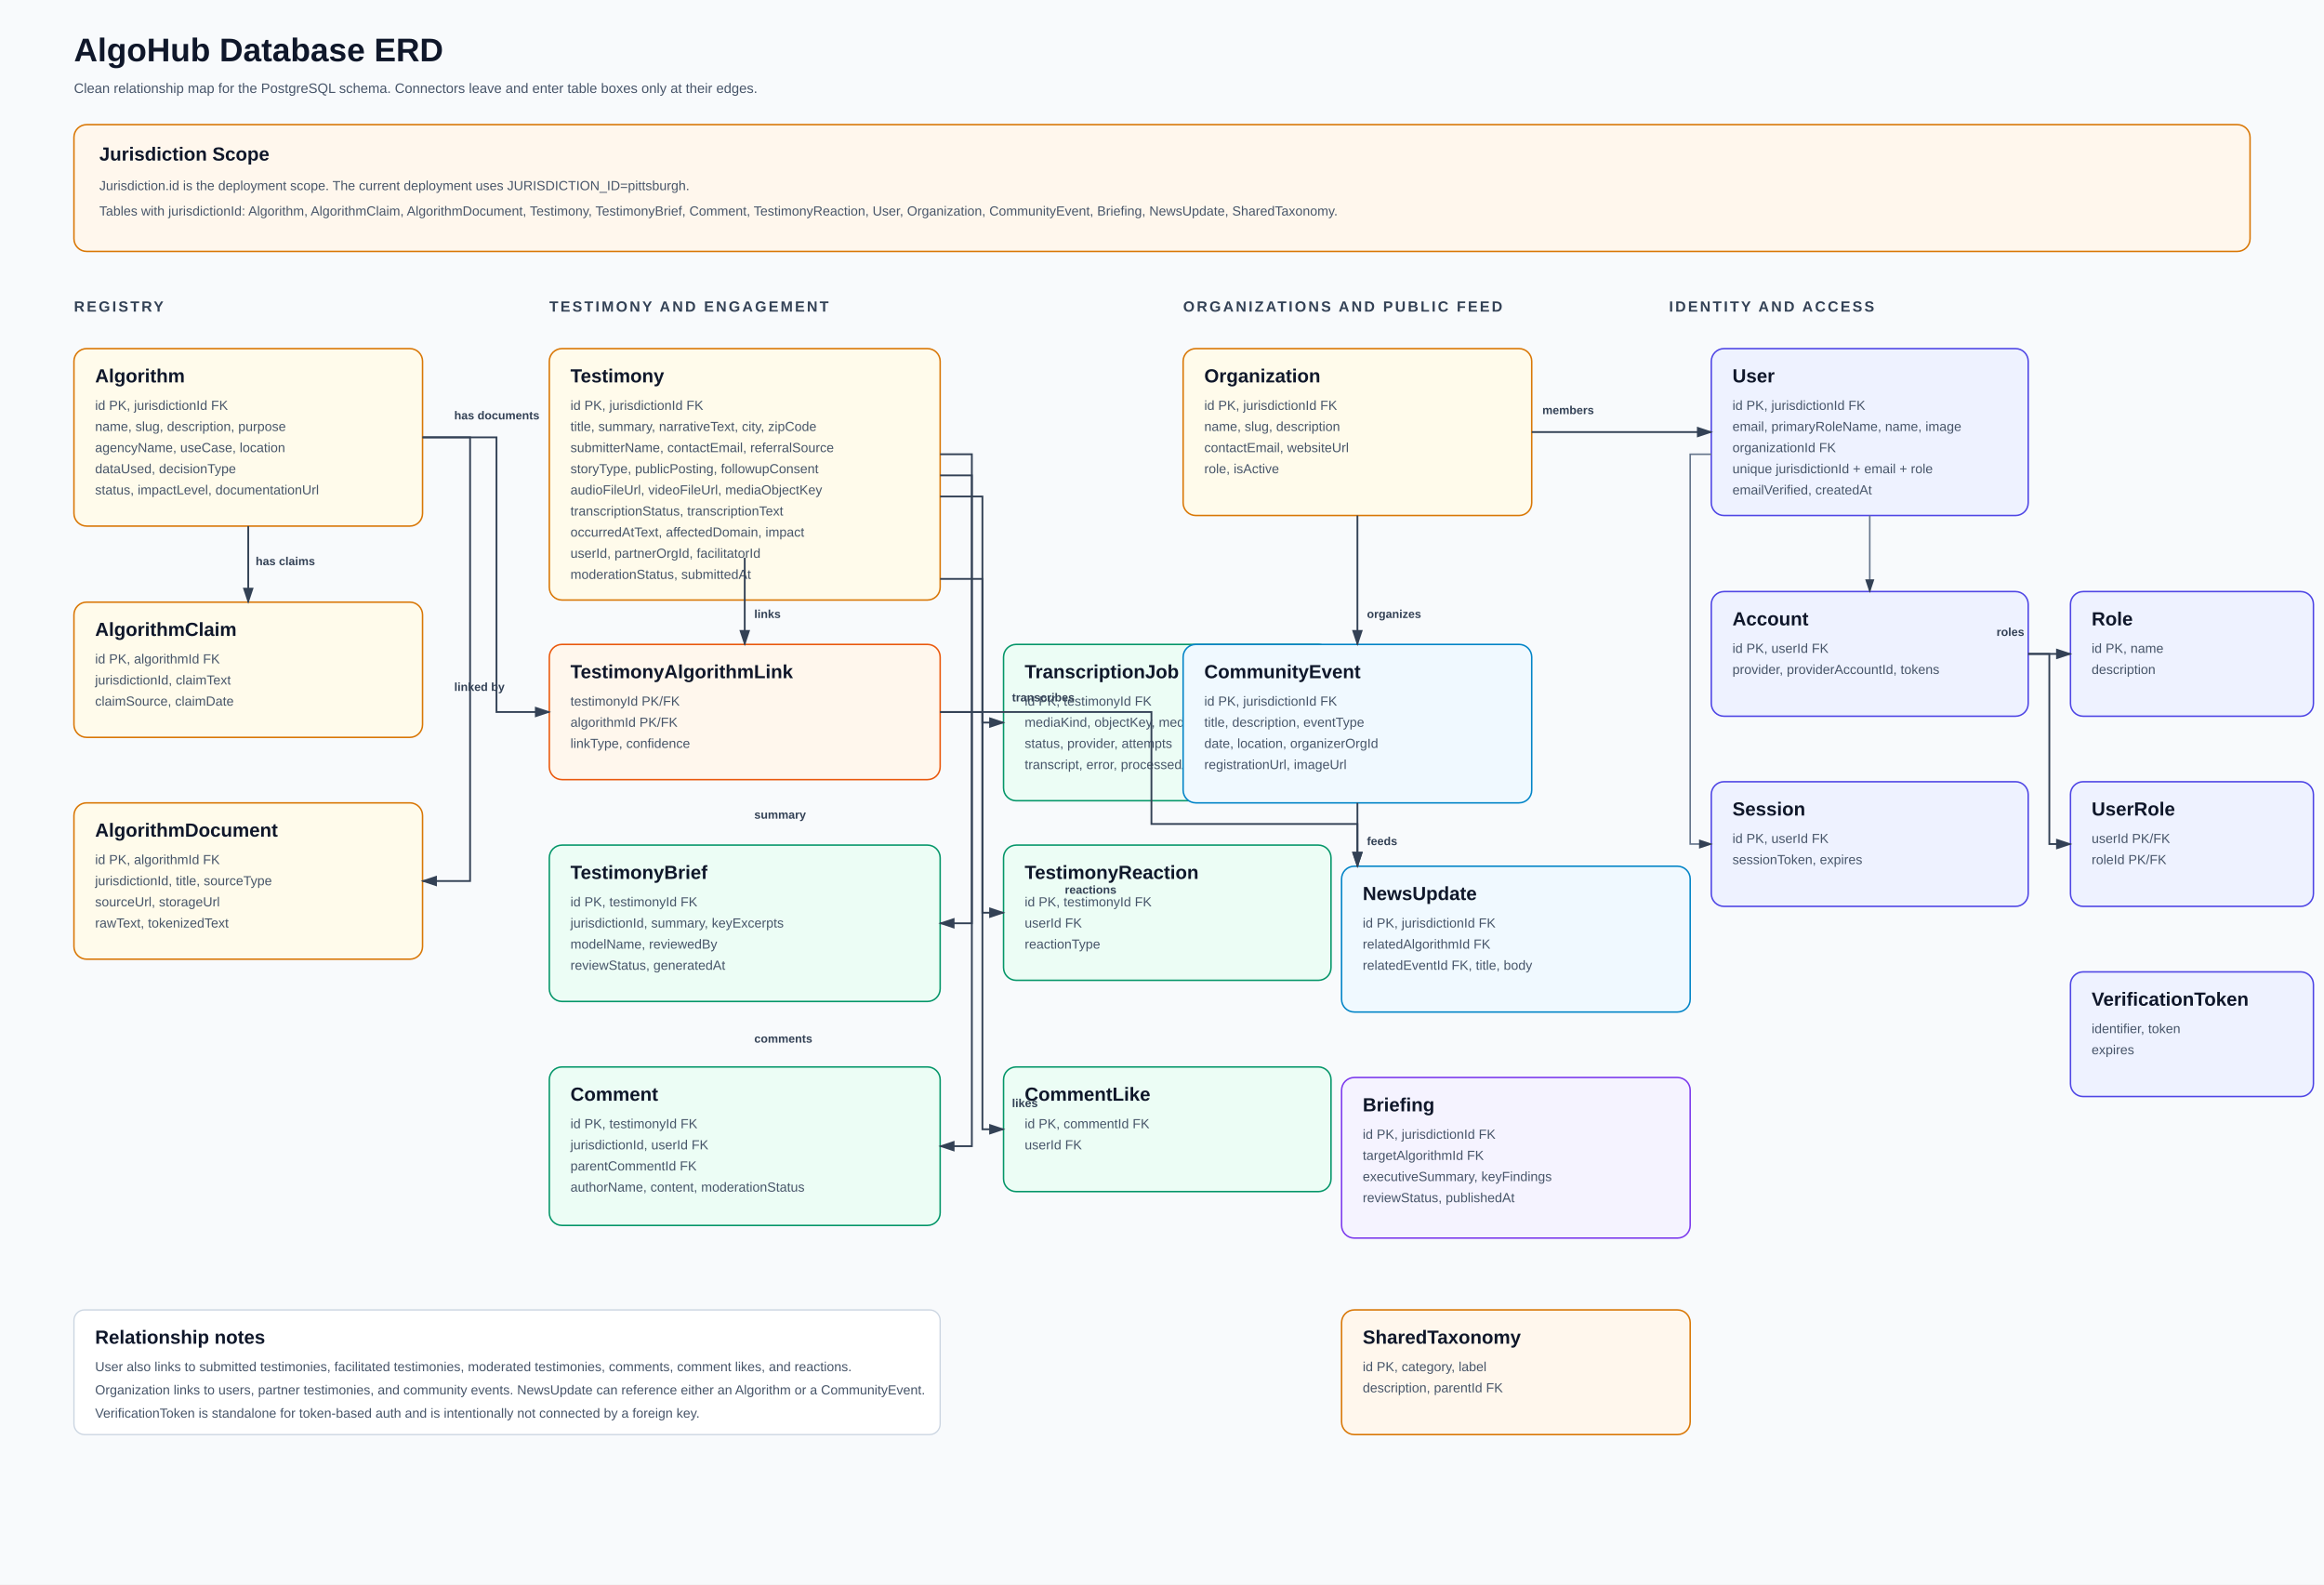
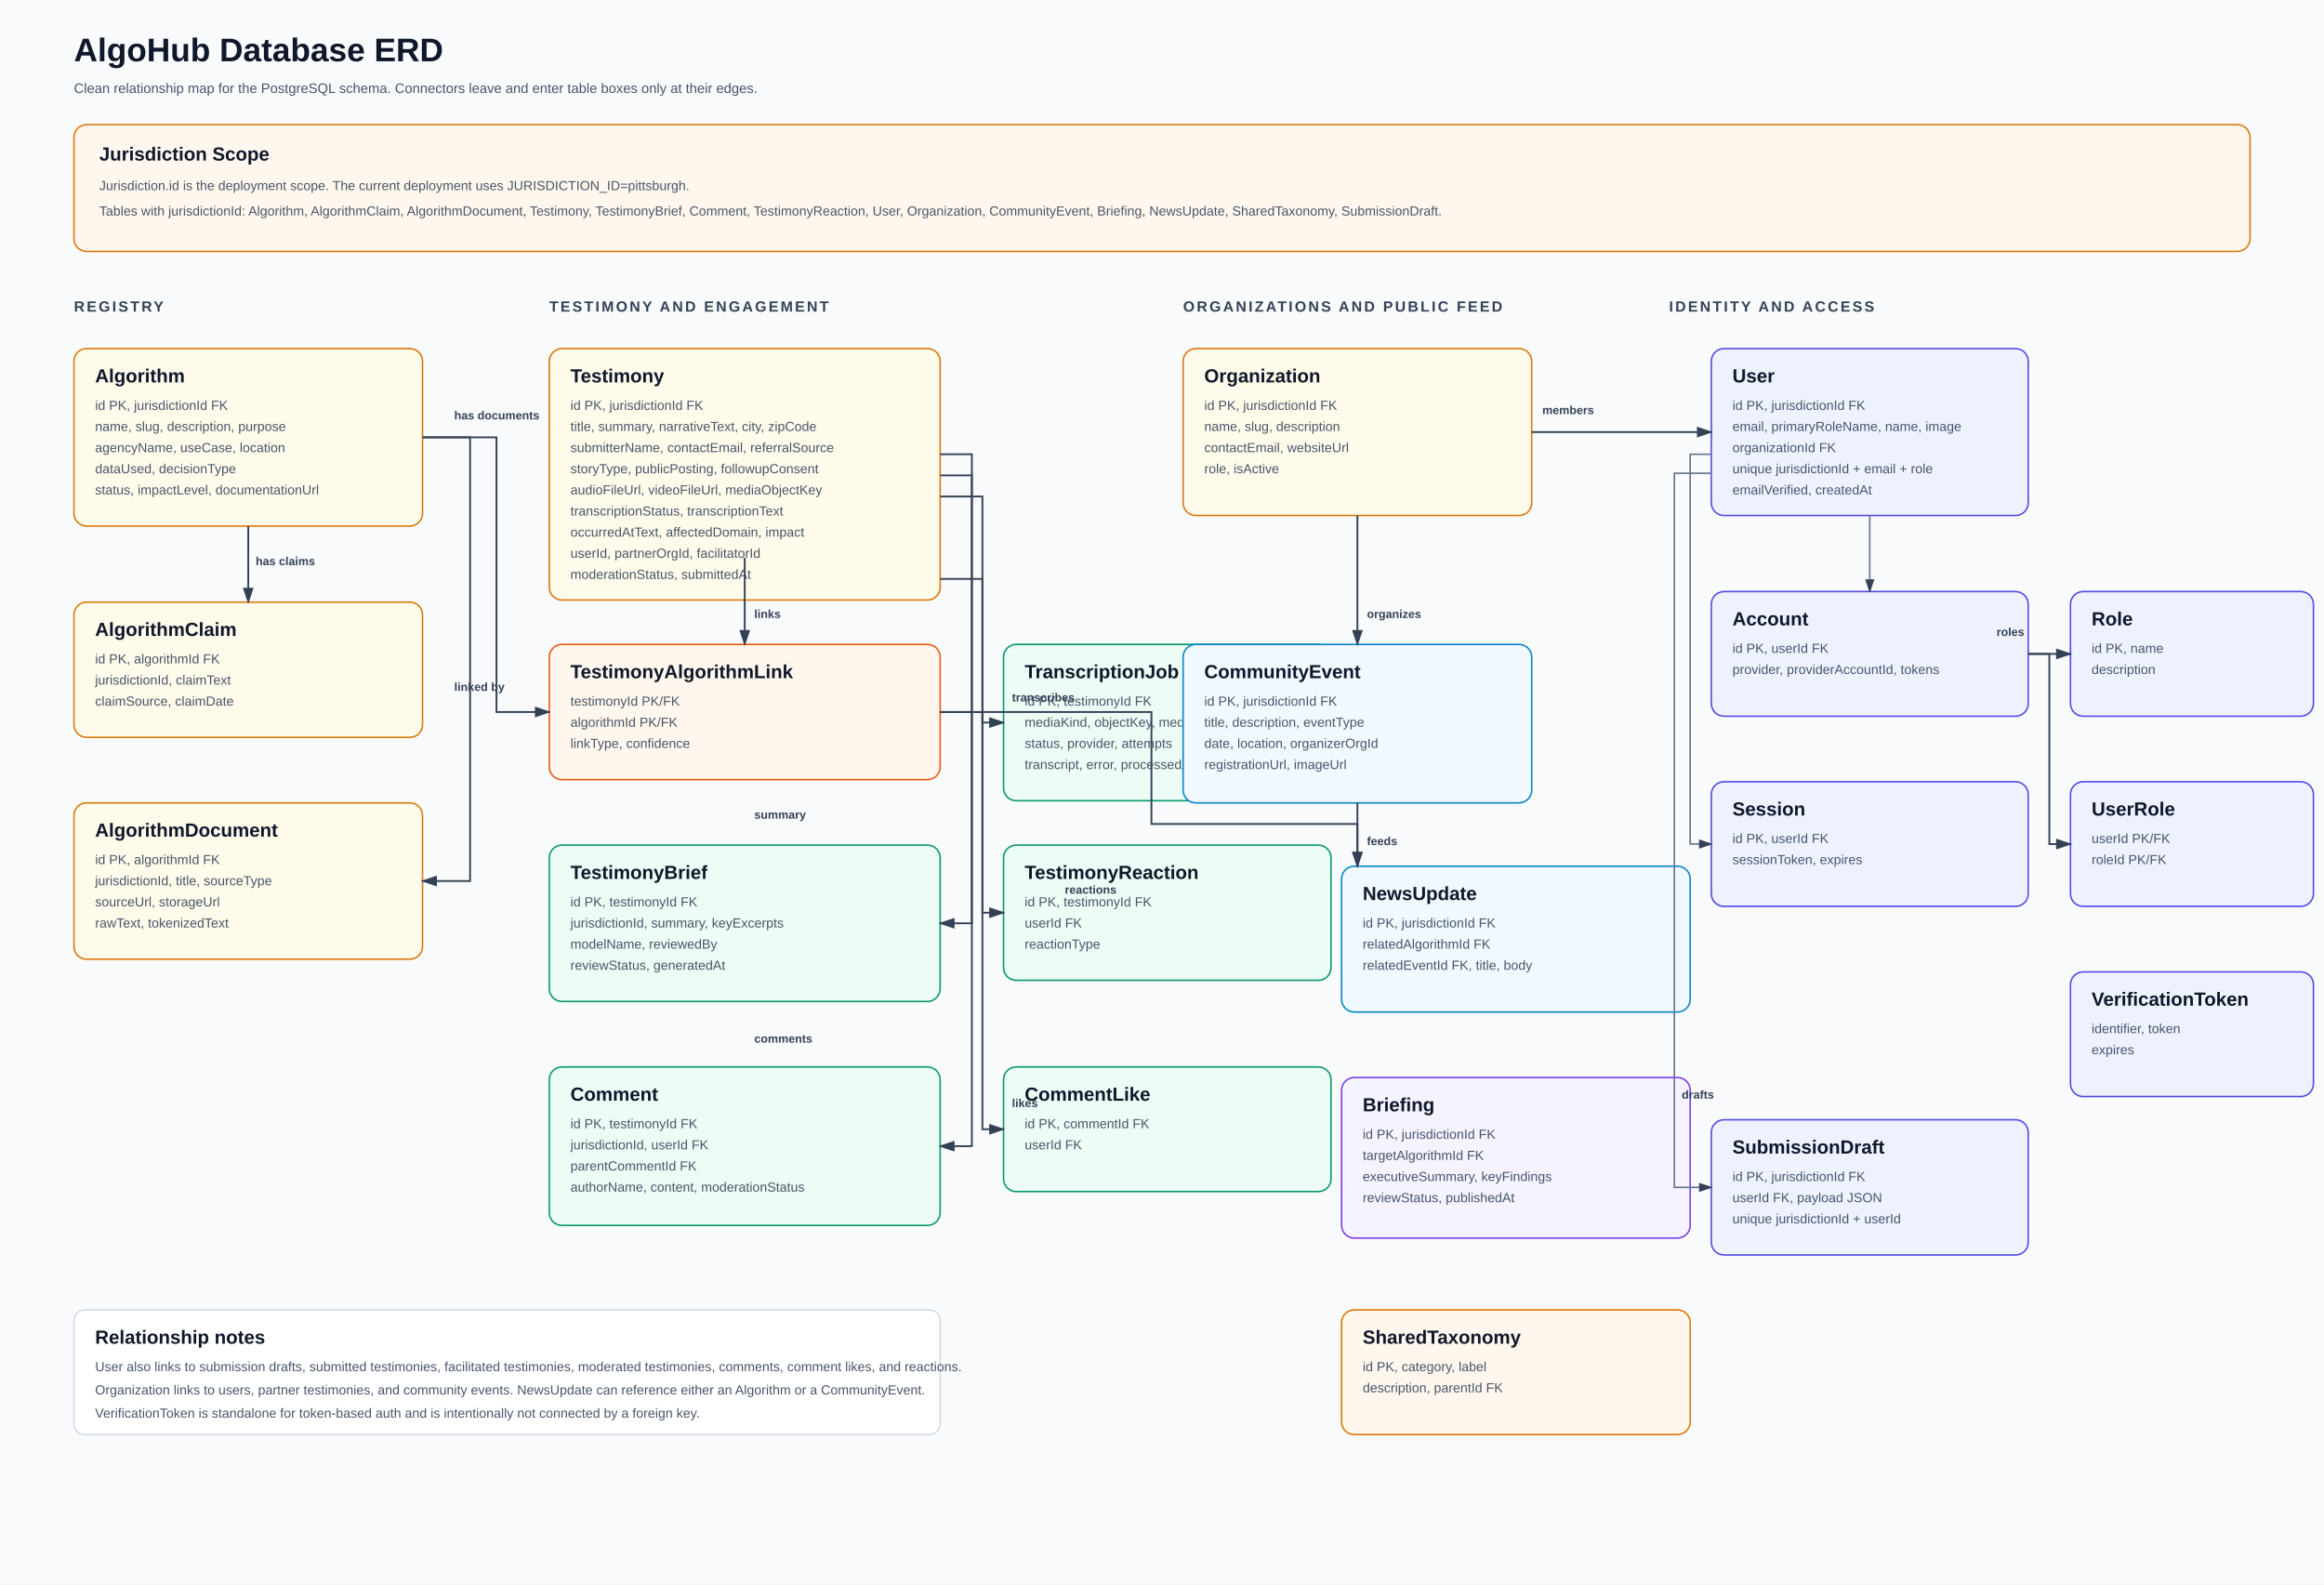
<svg xmlns="http://www.w3.org/2000/svg" width="2200" height="1500" viewBox="0 0 2200 1500" role="img" aria-labelledby="title desc">
  <defs>
    <marker id="arrow" markerWidth="10" markerHeight="10" refX="8" refY="3" orient="auto" markerUnits="strokeWidth">
      <path d="M0,0 L0,6 L9,3 z" fill="#334155" />
    </marker>
    <style>
      .page { fill: #f8fafc; }
      .label { fill: #0f172a; font-family: Arial, Helvetica, sans-serif; }
      .muted { fill: #475569; font-family: Arial, Helvetica, sans-serif; font-size: 13px; }
      .section { fill: #334155; font-family: Arial, Helvetica, sans-serif; font-size: 14px; font-weight: 700; letter-spacing: .14em; }
      .box { fill: #fff; stroke: #cbd5e1; stroke-width: 1.4; rx: 12; }
      .scope { fill: #fff7ed; stroke: #d97706; }
      .core { fill: #fffbeb; stroke: #d97706; }
      .join { fill: #fff7ed; stroke: #ea580c; }
      .engage { fill: #ecfdf5; stroke: #059669; }
      .auth { fill: #eef2ff; stroke: #4f46e5; }
      .report { fill: #f5f3ff; stroke: #7c3aed; }
      .feed { fill: #f0f9ff; stroke: #0284c7; }
      .title { font-size: 18px; font-weight: 700; }
      .field { fill: #475569; font-family: Arial, Helvetica, sans-serif; font-size: 12.5px; }
      .line { stroke: #334155; stroke-width: 1.7; fill: none; marker-end: url(#arrow); }
      .line2 { stroke: #64748b; stroke-width: 1.45; fill: none; marker-end: url(#arrow); }
      .legend { fill: #ffffff; stroke: #cbd5e1; stroke-width: 1.2; rx: 10; }
      .tag { fill: #f8fafc; stroke: #cbd5e1; rx: 5; }
      .tagtext { fill: #334155; font-family: Arial, Helvetica, sans-serif; font-size: 11px; font-weight: 700; }
    </style>
  </defs>
  <rect class="page" width="2200" height="1500" />
  <text x="70" y="58" class="label" font-size="31" font-weight="800">AlgoHub Database ERD</text>
  <text x="70" y="88" class="muted">Clean relationship map for the PostgreSQL schema. Connectors leave and enter table boxes only at their edges.</text>
  <g transform="translate(70 118)">
    <rect class="box scope" width="2060" height="120" />
    <text x="24" y="34" class="label title">Jurisdiction Scope</text>
    <text x="24" y="62" class="field">Jurisdiction.id is the deployment scope. The current deployment uses JURISDICTION_ID=pittsburgh.</text>
-     <text x="24" y="86" class="field">Tables with jurisdictionId: Algorithm, AlgorithmClaim, AlgorithmDocument, Testimony, TestimonyBrief, Comment, TestimonyReaction, User, Organization, CommunityEvent, Briefing, NewsUpdate, SharedTaxonomy.</text>
+     <text x="24" y="86" class="field">Tables with jurisdictionId: Algorithm, AlgorithmClaim, AlgorithmDocument, Testimony, TestimonyBrief, Comment, TestimonyReaction, User, Organization, CommunityEvent, Briefing, NewsUpdate, SharedTaxonomy, SubmissionDraft.</text>
  </g>
  <text x="70" y="295" class="section">REGISTRY</text>
  <text x="520" y="295" class="section">TESTIMONY AND ENGAGEMENT</text>
  <text x="1120" y="295" class="section">ORGANIZATIONS AND PUBLIC FEED</text>
  <text x="1580" y="295" class="section">IDENTITY AND ACCESS</text>
  <g id="algorithm" transform="translate(70 330)">
    <rect class="box core" width="330" height="168" />
    <text x="20" y="32" class="label title">Algorithm</text>
    <text x="20" y="58" class="field">id PK, jurisdictionId FK</text>
    <text x="20" y="78" class="field">name, slug, description, purpose</text>
    <text x="20" y="98" class="field">agencyName, useCase, location</text>
    <text x="20" y="118" class="field">dataUsed, decisionType</text>
    <text x="20" y="138" class="field">status, impactLevel, documentationUrl</text>
  </g>
  <g id="claim" transform="translate(70 570)">
    <rect class="box core" width="330" height="128" />
    <text x="20" y="32" class="label title">AlgorithmClaim</text>
    <text x="20" y="58" class="field">id PK, algorithmId FK</text>
    <text x="20" y="78" class="field">jurisdictionId, claimText</text>
    <text x="20" y="98" class="field">claimSource, claimDate</text>
  </g>
  <g id="document" transform="translate(70 760)">
    <rect class="box core" width="330" height="148" />
    <text x="20" y="32" class="label title">AlgorithmDocument</text>
    <text x="20" y="58" class="field">id PK, algorithmId FK</text>
    <text x="20" y="78" class="field">jurisdictionId, title, sourceType</text>
    <text x="20" y="98" class="field">sourceUrl, storageUrl</text>
    <text x="20" y="118" class="field">rawText, tokenizedText</text>
  </g>
  <g id="testimony" transform="translate(520 330)">
    <rect class="box core" width="370" height="238" />
    <text x="20" y="32" class="label title">Testimony</text>
    <text x="20" y="58" class="field">id PK, jurisdictionId FK</text>
    <text x="20" y="78" class="field">title, summary, narrativeText, city, zipCode</text>
    <text x="20" y="98" class="field">submitterName, contactEmail, referralSource</text>
    <text x="20" y="118" class="field">storyType, publicPosting, followupConsent</text>
    <text x="20" y="138" class="field">audioFileUrl, videoFileUrl, mediaObjectKey</text>
    <text x="20" y="158" class="field">transcriptionStatus, transcriptionText</text>
    <text x="20" y="178" class="field">occurredAtText, affectedDomain, impact</text>
    <text x="20" y="198" class="field">userId, partnerOrgId, facilitatorId</text>
    <text x="20" y="218" class="field">moderationStatus, submittedAt</text>
  </g>
  <g id="link" transform="translate(520 610)">
    <rect class="box join" width="370" height="128" />
    <text x="20" y="32" class="label title">TestimonyAlgorithmLink</text>
    <text x="20" y="58" class="field">testimonyId PK/FK</text>
    <text x="20" y="78" class="field">algorithmId PK/FK</text>
    <text x="20" y="98" class="field">linkType, confidence</text>
  </g>
  <g id="transcription" transform="translate(950 610)">
    <rect class="box engage" width="310" height="148" />
    <text x="20" y="32" class="label title">TranscriptionJob</text>
    <text x="20" y="58" class="field">id PK, testimonyId FK</text>
    <text x="20" y="78" class="field">mediaKind, objectKey, mediaUrl</text>
    <text x="20" y="98" class="field">status, provider, attempts</text>
    <text x="20" y="118" class="field">transcript, error, processedAt</text>
  </g>
  <g id="brief" transform="translate(520 800)">
    <rect class="box engage" width="370" height="148" />
    <text x="20" y="32" class="label title">TestimonyBrief</text>
    <text x="20" y="58" class="field">id PK, testimonyId FK</text>
    <text x="20" y="78" class="field">jurisdictionId, summary, keyExcerpts</text>
    <text x="20" y="98" class="field">modelName, reviewedBy</text>
    <text x="20" y="118" class="field">reviewStatus, generatedAt</text>
  </g>
  <g id="comment" transform="translate(520 1010)">
    <rect class="box engage" width="370" height="150" />
    <text x="20" y="32" class="label title">Comment</text>
    <text x="20" y="58" class="field">id PK, testimonyId FK</text>
    <text x="20" y="78" class="field">jurisdictionId, userId FK</text>
    <text x="20" y="98" class="field">parentCommentId FK</text>
    <text x="20" y="118" class="field">authorName, content, moderationStatus</text>
  </g>
  <g id="like" transform="translate(950 1010)">
    <rect class="box engage" width="310" height="118" />
    <text x="20" y="32" class="label title">CommentLike</text>
    <text x="20" y="58" class="field">id PK, commentId FK</text>
    <text x="20" y="78" class="field">userId FK</text>
  </g>
  <g id="reaction" transform="translate(950 800)">
    <rect class="box engage" width="310" height="128" />
    <text x="20" y="32" class="label title">TestimonyReaction</text>
    <text x="20" y="58" class="field">id PK, testimonyId FK</text>
    <text x="20" y="78" class="field">userId FK</text>
    <text x="20" y="98" class="field">reactionType</text>
  </g>
  <g id="organization" transform="translate(1120 330)">
    <rect class="box core" width="330" height="158" />
    <text x="20" y="32" class="label title">Organization</text>
    <text x="20" y="58" class="field">id PK, jurisdictionId FK</text>
    <text x="20" y="78" class="field">name, slug, description</text>
    <text x="20" y="98" class="field">contactEmail, websiteUrl</text>
    <text x="20" y="118" class="field">role, isActive</text>
  </g>
  <g id="event" transform="translate(1120 610)">
    <rect class="box feed" width="330" height="150" />
    <text x="20" y="32" class="label title">CommunityEvent</text>
    <text x="20" y="58" class="field">id PK, jurisdictionId FK</text>
    <text x="20" y="78" class="field">title, description, eventType</text>
    <text x="20" y="98" class="field">date, location, organizerOrgId</text>
    <text x="20" y="118" class="field">registrationUrl, imageUrl</text>
  </g>
  <g id="news" transform="translate(1270 820)">
    <rect class="box feed" width="330" height="138" />
    <text x="20" y="32" class="label title">NewsUpdate</text>
    <text x="20" y="58" class="field">id PK, jurisdictionId FK</text>
    <text x="20" y="78" class="field">relatedAlgorithmId FK</text>
    <text x="20" y="98" class="field">relatedEventId FK, title, body</text>
  </g>
  <g id="fullbriefing" transform="translate(1270 1020)">
    <rect class="box report" width="330" height="152" />
    <text x="20" y="32" class="label title">Briefing</text>
    <text x="20" y="58" class="field">id PK, jurisdictionId FK</text>
    <text x="20" y="78" class="field">targetAlgorithmId FK</text>
    <text x="20" y="98" class="field">executiveSummary, keyFindings</text>
    <text x="20" y="118" class="field">reviewStatus, publishedAt</text>
  </g>
  <g id="taxonomy" transform="translate(1270 1240)">
    <rect class="box scope" width="330" height="118" />
    <text x="20" y="32" class="label title">SharedTaxonomy</text>
    <text x="20" y="58" class="field">id PK, category, label</text>
    <text x="20" y="78" class="field">description, parentId FK</text>
  </g>
  <g id="user" transform="translate(1620 330)">
    <rect class="box auth" width="300" height="158" />
    <text x="20" y="32" class="label title">User</text>
    <text x="20" y="58" class="field">id PK, jurisdictionId FK</text>
    <text x="20" y="78" class="field">email, primaryRoleName, name, image</text>
    <text x="20" y="98" class="field">organizationId FK</text>
    <text x="20" y="118" class="field">unique jurisdictionId + email + role</text>
    <text x="20" y="138" class="field">emailVerified, createdAt</text>
  </g>
  <g id="account" transform="translate(1620 560)">
    <rect class="box auth" width="300" height="118" />
    <text x="20" y="32" class="label title">Account</text>
    <text x="20" y="58" class="field">id PK, userId FK</text>
    <text x="20" y="78" class="field">provider, providerAccountId, tokens</text>
  </g>
  <g id="session" transform="translate(1620 740)">
    <rect class="box auth" width="300" height="118" />
    <text x="20" y="32" class="label title">Session</text>
    <text x="20" y="58" class="field">id PK, userId FK</text>
    <text x="20" y="78" class="field">sessionToken, expires</text>
  </g>
  <g id="role" transform="translate(1960 560)">
    <rect class="box auth" width="230" height="118" />
    <text x="20" y="32" class="label title">Role</text>
    <text x="20" y="58" class="field">id PK, name</text>
    <text x="20" y="78" class="field">description</text>
  </g>
  <g id="userrole" transform="translate(1960 740)">
    <rect class="box auth" width="230" height="118" />
    <text x="20" y="32" class="label title">UserRole</text>
    <text x="20" y="58" class="field">userId PK/FK</text>
    <text x="20" y="78" class="field">roleId PK/FK</text>
  </g>
  <g id="token" transform="translate(1960 920)">
    <rect class="box auth" width="230" height="118" />
    <text x="20" y="32" class="label title">VerificationToken</text>
    <text x="20" y="58" class="field">identifier, token</text>
    <text x="20" y="78" class="field">expires</text>
  </g>
+   <g id="submissiondraft" transform="translate(1620 1060)">
+     <rect class="box auth" width="300" height="128" />
+     <text x="20" y="32" class="label title">SubmissionDraft</text>
+     <text x="20" y="58" class="field">id PK, jurisdictionId FK</text>
+     <text x="20" y="78" class="field">userId FK, payload JSON</text>
+     <text x="20" y="98" class="field">unique jurisdictionId + userId</text>
+   </g>
  <g id="legend" transform="translate(70 1240)">
    <rect class="legend" width="820" height="118" />
    <text x="20" y="32" class="label title">Relationship notes</text>
-     <text x="20" y="58" class="field">User also links to submitted testimonies, facilitated testimonies, moderated testimonies, comments, comment likes, and reactions.</text>
+     <text x="20" y="58" class="field">User also links to submission drafts, submitted testimonies, facilitated testimonies, moderated testimonies, comments, comment likes, and reactions.</text>
    <text x="20" y="80" class="field">Organization links to users, partner testimonies, and community events. NewsUpdate can reference either an Algorithm or a CommunityEvent.</text>
    <text x="20" y="102" class="field">VerificationToken is standalone for token-based auth and is intentionally not connected by a foreign key.</text>
  </g>
  <path class="line" d="M235 498 L235 570" />
  <path class="line" d="M400 414 L445 414 L445 834 L400 834" />
  <path class="line" d="M400 414 L470 414 L470 674 L520 674" />
  <path class="line" d="M705 528 L705 610" />
  <path class="line" d="M890 430 L920 430 L920 874 L890 874" />
  <path class="line" d="M890 450 L920 450 L920 1085 L890 1085" />
  <path class="line" d="M890 470 L930 470 L930 864 L950 864" />
  <path class="line" d="M890 548 L930 548 L930 684 L950 684" />
  <path class="line" d="M890 674 L930 674 L930 1069 L950 1069" />
  <path class="line" d="M890 674 L1090 674 L1090 780 L1285 780 L1285 820" />
  <path class="line" d="M1450 409 L1620 409" />
  <path class="line" d="M1285 488 L1285 610" />
  <path class="line" d="M1285 760 L1285 820" />
  <path class="line" d="M1920 619 L1960 619" />
  <path class="line" d="M1920 619 L1940 619 L1940 799 L1960 799" />
  <path class="line2" d="M1770 488 L1770 560" />
  <path class="line2" d="M1620 430 L1600 430 L1600 799 L1620 799" />
+   <path class="line2" d="M1620 448 L1585 448 L1585 1124 L1620 1124" />
  <text x="242" y="535" class="tagtext">has claims</text>
  <text x="430" y="397" class="tagtext">has documents</text>
  <text x="430" y="654" class="tagtext">linked by</text>
  <text x="714" y="585" class="tagtext">links</text>
  <text x="714" y="775" class="tagtext">summary</text>
  <text x="958" y="664" class="tagtext">transcribes</text>
  <text x="714" y="987" class="tagtext">comments</text>
  <text x="1008" y="846" class="tagtext">reactions</text>
  <text x="958" y="1048" class="tagtext">likes</text>
  <text x="1294" y="585" class="tagtext">organizes</text>
  <text x="1294" y="800" class="tagtext">feeds</text>
  <text x="1460" y="392" class="tagtext">members</text>
  <text x="1890" y="602" class="tagtext">roles</text>
+   <text x="1592" y="1040" class="tagtext">drafts</text>
</svg>
